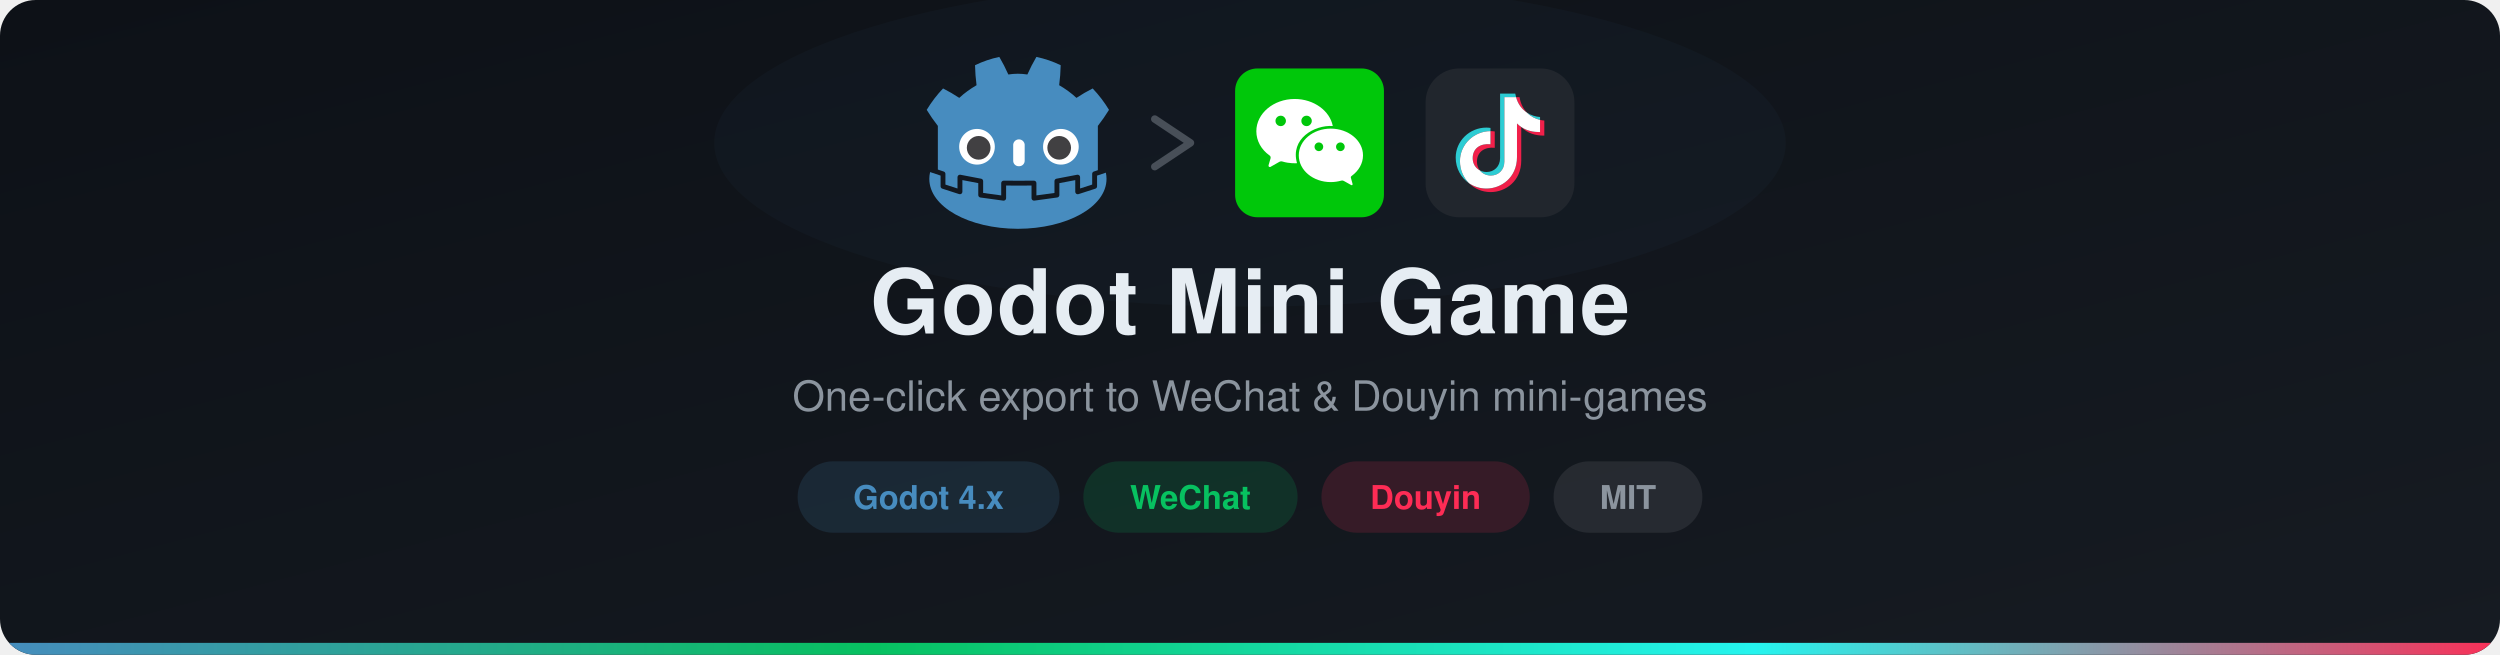
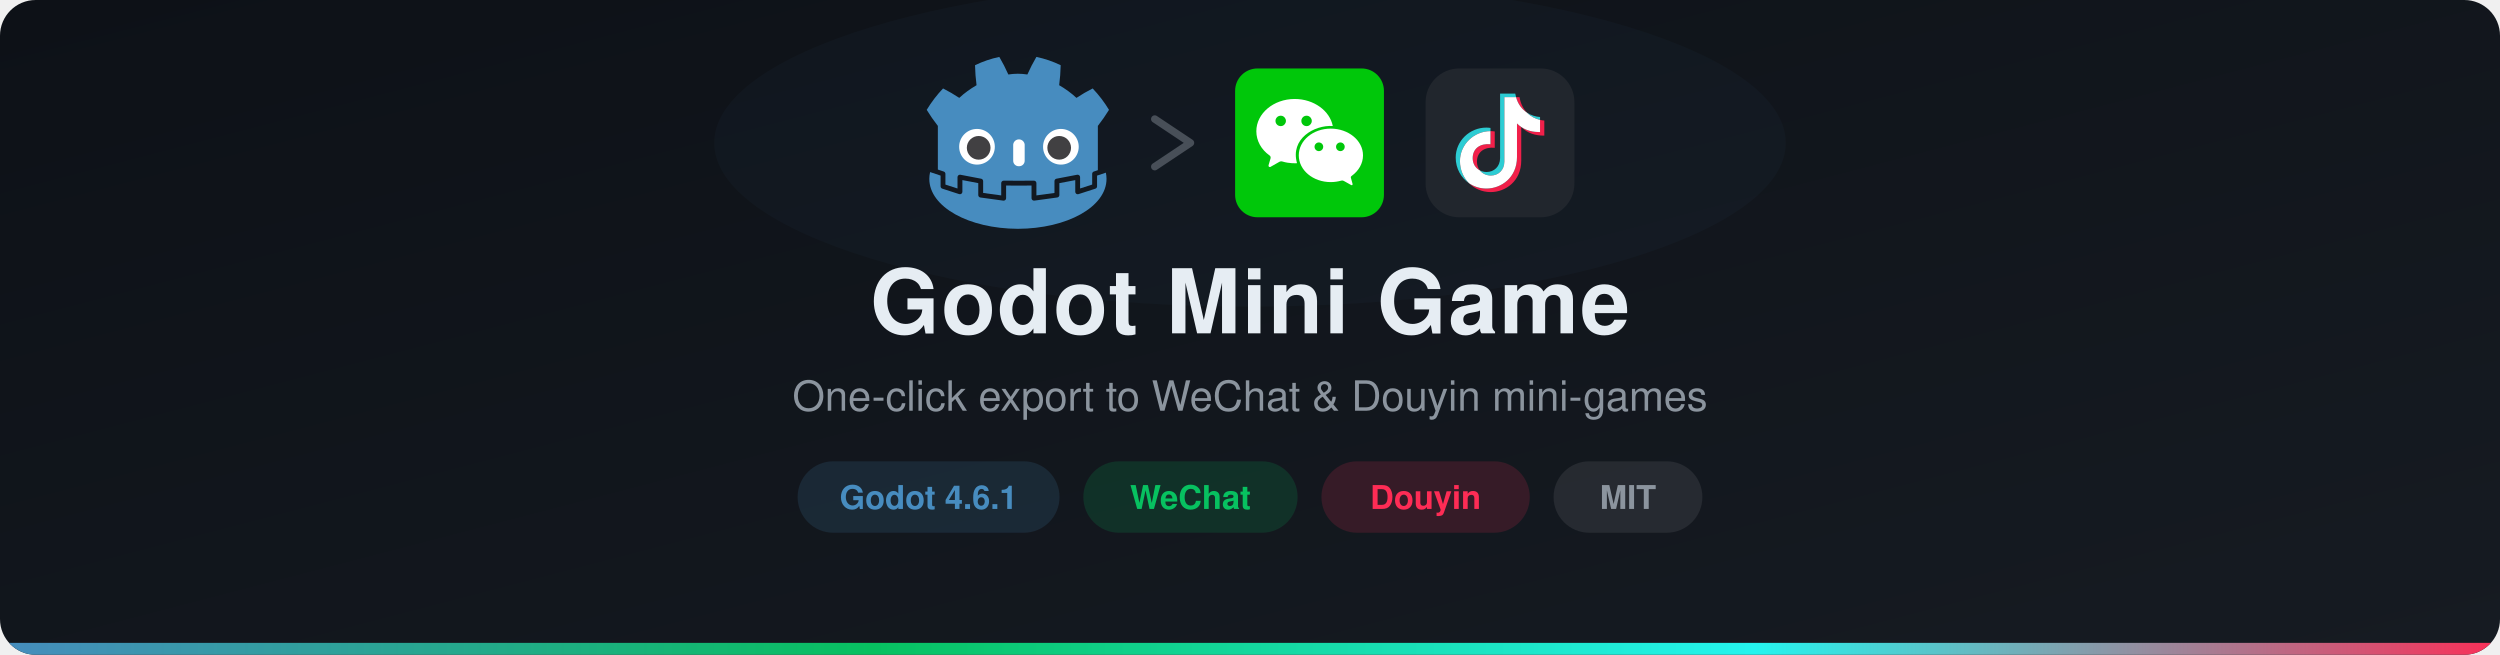
<svg xmlns="http://www.w3.org/2000/svg" width="840" height="220" viewBox="0 0 840 220">
  <defs>
    <linearGradient id="bg" x1="0" y1="0" x2="1" y2="1">
      <stop offset="0%" stop-color="#0d1117" />
      <stop offset="100%" stop-color="#161b22" />
    </linearGradient>
    <linearGradient id="accent" x1="0" y1="0" x2="1" y2="0">
      <stop offset="0%" stop-color="#478cbf" />
      <stop offset="35%" stop-color="#07c160" />
      <stop offset="70%" stop-color="#25f4ee" />
      <stop offset="100%" stop-color="#fe2c55" />
    </linearGradient>
    <clipPath id="c">
      <rect width="840" height="220" rx="12" />
    </clipPath>
  </defs>
  <g clip-path="url(#c)">
    <rect width="840" height="220" fill="url(#bg)" />
    <ellipse cx="420" cy="48" rx="180" ry="55" fill="#478cbf" opacity="0.04" />
    <g transform="translate(307,13) scale(2.1875)">
      <path d="M28.166,21.029v1.652a.374.374,0,0,1-.26.357l-2.6.841a.367.367,0,0,1-.335-.054.374.374,0,0,1-.155-.3v-1.8l-2.438.464V24.02a.375.375,0,0,1-.325.371l-3.525.483c-.016,0-.034,0-.051,0A.374.374,0,0,1,18.1,24.5V22.557l-1.819.008h-.267l-1.819-.008V24.5a.375.375,0,0,1-.375.376c-.017,0-.034,0-.052,0l-3.525-.483a.375.375,0,0,1-.324-.371V22.184l-2.439-.464v1.8a.374.374,0,0,1-.154.3.37.37,0,0,1-.336.054l-2.6-.841a.374.374,0,0,1-.259-.357V21.029l-1.608-.541a4.558,4.558,0,0,0-.124,1.04c0,4.317,6.082,7.65,13.6,7.674h.019c7.517-.024,13.6-3.356,13.6-7.674a4.54,4.54,0,0,0-.1-.95Z" fill="#478cbf" />
      <path d="M3.711,13.373V20.1l.907.306a.374.374,0,0,1,.256.355v1.65l1.855.6V21.267a.376.376,0,0,1,.445-.369l3.189.609a.374.374,0,0,1,.305.368v1.818l2.775.379v-1.89a.374.374,0,0,1,.376-.375h0l2.327.009,2.326-.009a.374.374,0,0,1,.377.375v1.89l2.775-.379V21.874a.373.373,0,0,1,.3-.368l3.189-.609a.377.377,0,0,1,.446.369v1.741l1.855-.6V20.76a.374.374,0,0,1,.255-.355l.618-.208V13.373h.017A26.792,26.792,0,0,0,30,10.931a19.02,19.02,0,0,0-2.509-3.288A24.507,24.507,0,0,0,25,9.091a13.01,13.01,0,0,0-1.279-1.052,15.365,15.365,0,0,0-1.375-.894,28.353,28.353,0,0,0,.232-3.071A15.968,15.968,0,0,0,18.847,2.8a26.44,26.44,0,0,0-1.385,2.7,9.46,9.46,0,0,0-1.453-.116h-.018a9.457,9.457,0,0,0-1.454.116,26.275,26.275,0,0,0-1.385-2.7A15.961,15.961,0,0,0,9.422,4.075a28.142,28.142,0,0,0,.232,3.071,15.312,15.312,0,0,0-1.376.894A13.06,13.06,0,0,0,7,9.091a24.553,24.553,0,0,0-2.49-1.448A19.02,19.02,0,0,0,2,10.931a26.792,26.792,0,0,0,1.694,2.443Z" fill="#478cbf" />
      <path d="M12.462,16.6a2.739,2.739,0,1,1-2.74-2.738,2.739,2.739,0,0,1,2.74,2.738" fill="#fff" />
      <path d="M11.8,16.764a1.819,1.819,0,1,1-1.819-1.819A1.817,1.817,0,0,1,11.8,16.764" fill="#414042" />
      <path d="M16.166,19.59a.844.844,0,0,1-.882-.8V16.267a.886.886,0,0,1,1.764,0v2.522a.845.845,0,0,1-.883.8" fill="#fff" />
      <path d="M19.871,16.6a2.739,2.739,0,1,0,2.74-2.738,2.739,2.739,0,0,0-2.74,2.738" fill="#fff" />
      <path d="M20.531,16.764a1.818,1.818,0,1,0,1.817-1.819,1.817,1.817,0,0,0-1.817,1.819" fill="#414042" />
    </g>
    <path d="M388,40 L400,48 L388,56" stroke="#484f58" stroke-width="2.5" fill="none" stroke-linecap="round" stroke-linejoin="round" />
    <g transform="translate(415,23) scale(0.09766)">
      <rect width="512" height="512" rx="77" fill="#00c70a" />
      <path fill="#fff" d="M402 369c23-17 38-42 38-70c0-51-50-92-111-92s-110 41-110 92s49 92 110 92c13 0 25-2 36-5c4-1 8 0 9 1l25 14c3 2 6 0 5-4l-6-22c0-3 2-5 4-6m-110-85a15 15 0 110-29a15 15 0 010 29m74 0a15 15 0 110-29a15 15 0 010 29" />
      <path fill="#fff" d="m205 105c-73 0-132 50-132 111 0 33 17 63 45 83 3 2 5 5 4 10l-7 24c-1 5 3 7 6 6l30-17c3-2 7-3 11-2 26 8 48 6 51 6-24-84 59-132 123-128-10-52-65-93-131-93m-44 93a18 18 0 1 1 0-35 18 18 0 0 1 0 35m89 0a18 18 0 1 1 0-35 18 18 0 0 1 0 35" />
    </g>
    <g transform="translate(479,23) scale(0.09766)">
      <rect width="512" height="512" rx="116" ry="116" fill="#21262d" />
      <path fill="#2DCCD3" fill-rule="nonzero" d="M348.868 152.076c12.815 13.213 28.795 21.265 44.9 24.93v-9.922c-15.132-1.073-30.964-5.834-44.9-15.008zm-92.569-65.444v221.885c0 29.069-20.892 47.767-46.296 47.767-8.427 0-16.43-1.969-23.386-5.609 8.826 11.269 22.762 17.751 38.045 17.751 25.405 0 46.297-18.698 46.297-47.793V98.748h40.263a110.44 110.44 0 01-2.693-12.116h-52.23zm-33.033 128.992V204.63c-5.086-.848-10.172-1.122-14.385-1.122-57.316 0-105.309 45.998-105.309 103.04 0 37.446 18.225 69.457 45.923 88.405-19.296-19.147-31.263-45.948-31.263-76.289 0-56.943 47.843-102.915 105.034-103.04z" />
      <path fill="#F1204A" fill-rule="nonzero" d="M314.438 304.852c0 70.854-54.199 108.4-105.283 108.4-22.114 0-42.657-6.681-59.66-18.299 19.097 18.947 45.375 30.415 74.319 30.415 51.084 0 105.284-37.546 105.284-108.399V201.514c-5.086-3.441-9.973-7.455-14.66-12.142v115.48zm-127.82 45.824c-6.233-7.879-9.948-18.076-9.948-30.043 0-33.582 26.252-51.332 61.255-47.643v-56.244c-5.085-.847-10.171-1.122-14.41-1.122h-.249v45.225c-35.003-3.664-61.256 14.061-61.256 47.668 0 19.645 10.048 34.554 24.608 42.159zm207.151-173.67v42.009c-23.261 0-45.275-4.438-64.671-17.501 22.587 22.587 49.986 29.642 79.33 29.642V179.2a90.834 90.834 0 01-14.659-2.194zm-44.901-24.93c-12.391-12.74-21.84-30.292-25.679-53.328h-11.967c6.831 24.906 20.892 42.283 37.646 53.328z" />
      <path fill="#fff" fill-rule="nonzero" d="M209.155 413.252c51.083 0 105.283-37.547 105.283-108.4v-115.48c4.688 4.687 9.574 8.701 14.66 12.141 19.396 13.065 41.41 17.502 64.671 17.502v-42.009c-16.106-3.664-32.087-11.717-44.901-24.93-16.754-11.045-30.815-28.422-37.646-53.328h-40.263v221.886c0 29.094-20.893 47.792-46.297 47.792-15.283 0-29.219-6.482-38.045-17.751-14.559-7.603-24.606-22.513-24.606-42.158 0-33.607 26.252-51.333 61.255-47.668v-45.225c-57.192.125-105.035 46.098-105.035 103.04 0 30.341 11.967 57.141 31.265 76.288 17.002 11.618 37.545 18.3 59.659 18.3z" />
    </g>
    <text x="420" y="112" text-anchor="middle" fill="#e6edf3" font-family="-apple-system,BlinkMacSystemFont,'Segoe UI',Helvetica,Arial,sans-serif" font-size="30" font-weight="bold" letter-spacing="0.5">Godot Mini Game</text>
    <text x="420" y="138" text-anchor="middle" fill="#8b949e" font-family="-apple-system,BlinkMacSystemFont,'Segoe UI',Helvetica,Arial,sans-serif" font-size="14">One-click export to WeChat &amp; Douyin mini-games</text>
    <rect x="268" y="155" width="88" height="24" rx="12" fill="#478cbf" opacity="0.15" />
-     <text x="312" y="171" text-anchor="middle" fill="#478cbf" font-family="-apple-system,BlinkMacSystemFont,'Segoe UI',Helvetica,Arial,sans-serif" font-size="11" font-weight="600">Godot 4.x</text>
+     <text x="312" y="171" text-anchor="middle" fill="#478cbf" font-family="-apple-system,BlinkMacSystemFont,'Segoe UI',Helvetica,Arial,sans-serif" font-size="11" font-weight="600">Godot 4.6.1</text>
    <rect x="364" y="155" width="72" height="24" rx="12" fill="#07c160" opacity="0.15" />
    <text x="400" y="171" text-anchor="middle" fill="#07c160" font-family="-apple-system,BlinkMacSystemFont,'Segoe UI',Helvetica,Arial,sans-serif" font-size="11" font-weight="600">WeChat</text>
    <rect x="444" y="155" width="70" height="24" rx="12" fill="#fe2c55" opacity="0.15" />
    <text x="479" y="171" text-anchor="middle" fill="#fe2c55" font-family="-apple-system,BlinkMacSystemFont,'Segoe UI',Helvetica,Arial,sans-serif" font-size="11" font-weight="600">Douyin</text>
    <rect x="522" y="155" width="50" height="24" rx="12" fill="#fff" opacity="0.08" />
    <text x="547" y="171" text-anchor="middle" fill="#8b949e" font-family="-apple-system,BlinkMacSystemFont,'Segoe UI',Helvetica,Arial,sans-serif" font-size="11" font-weight="600">MIT</text>
    <rect y="216" width="840" height="4" fill="url(#accent)" />
  </g>
</svg>
